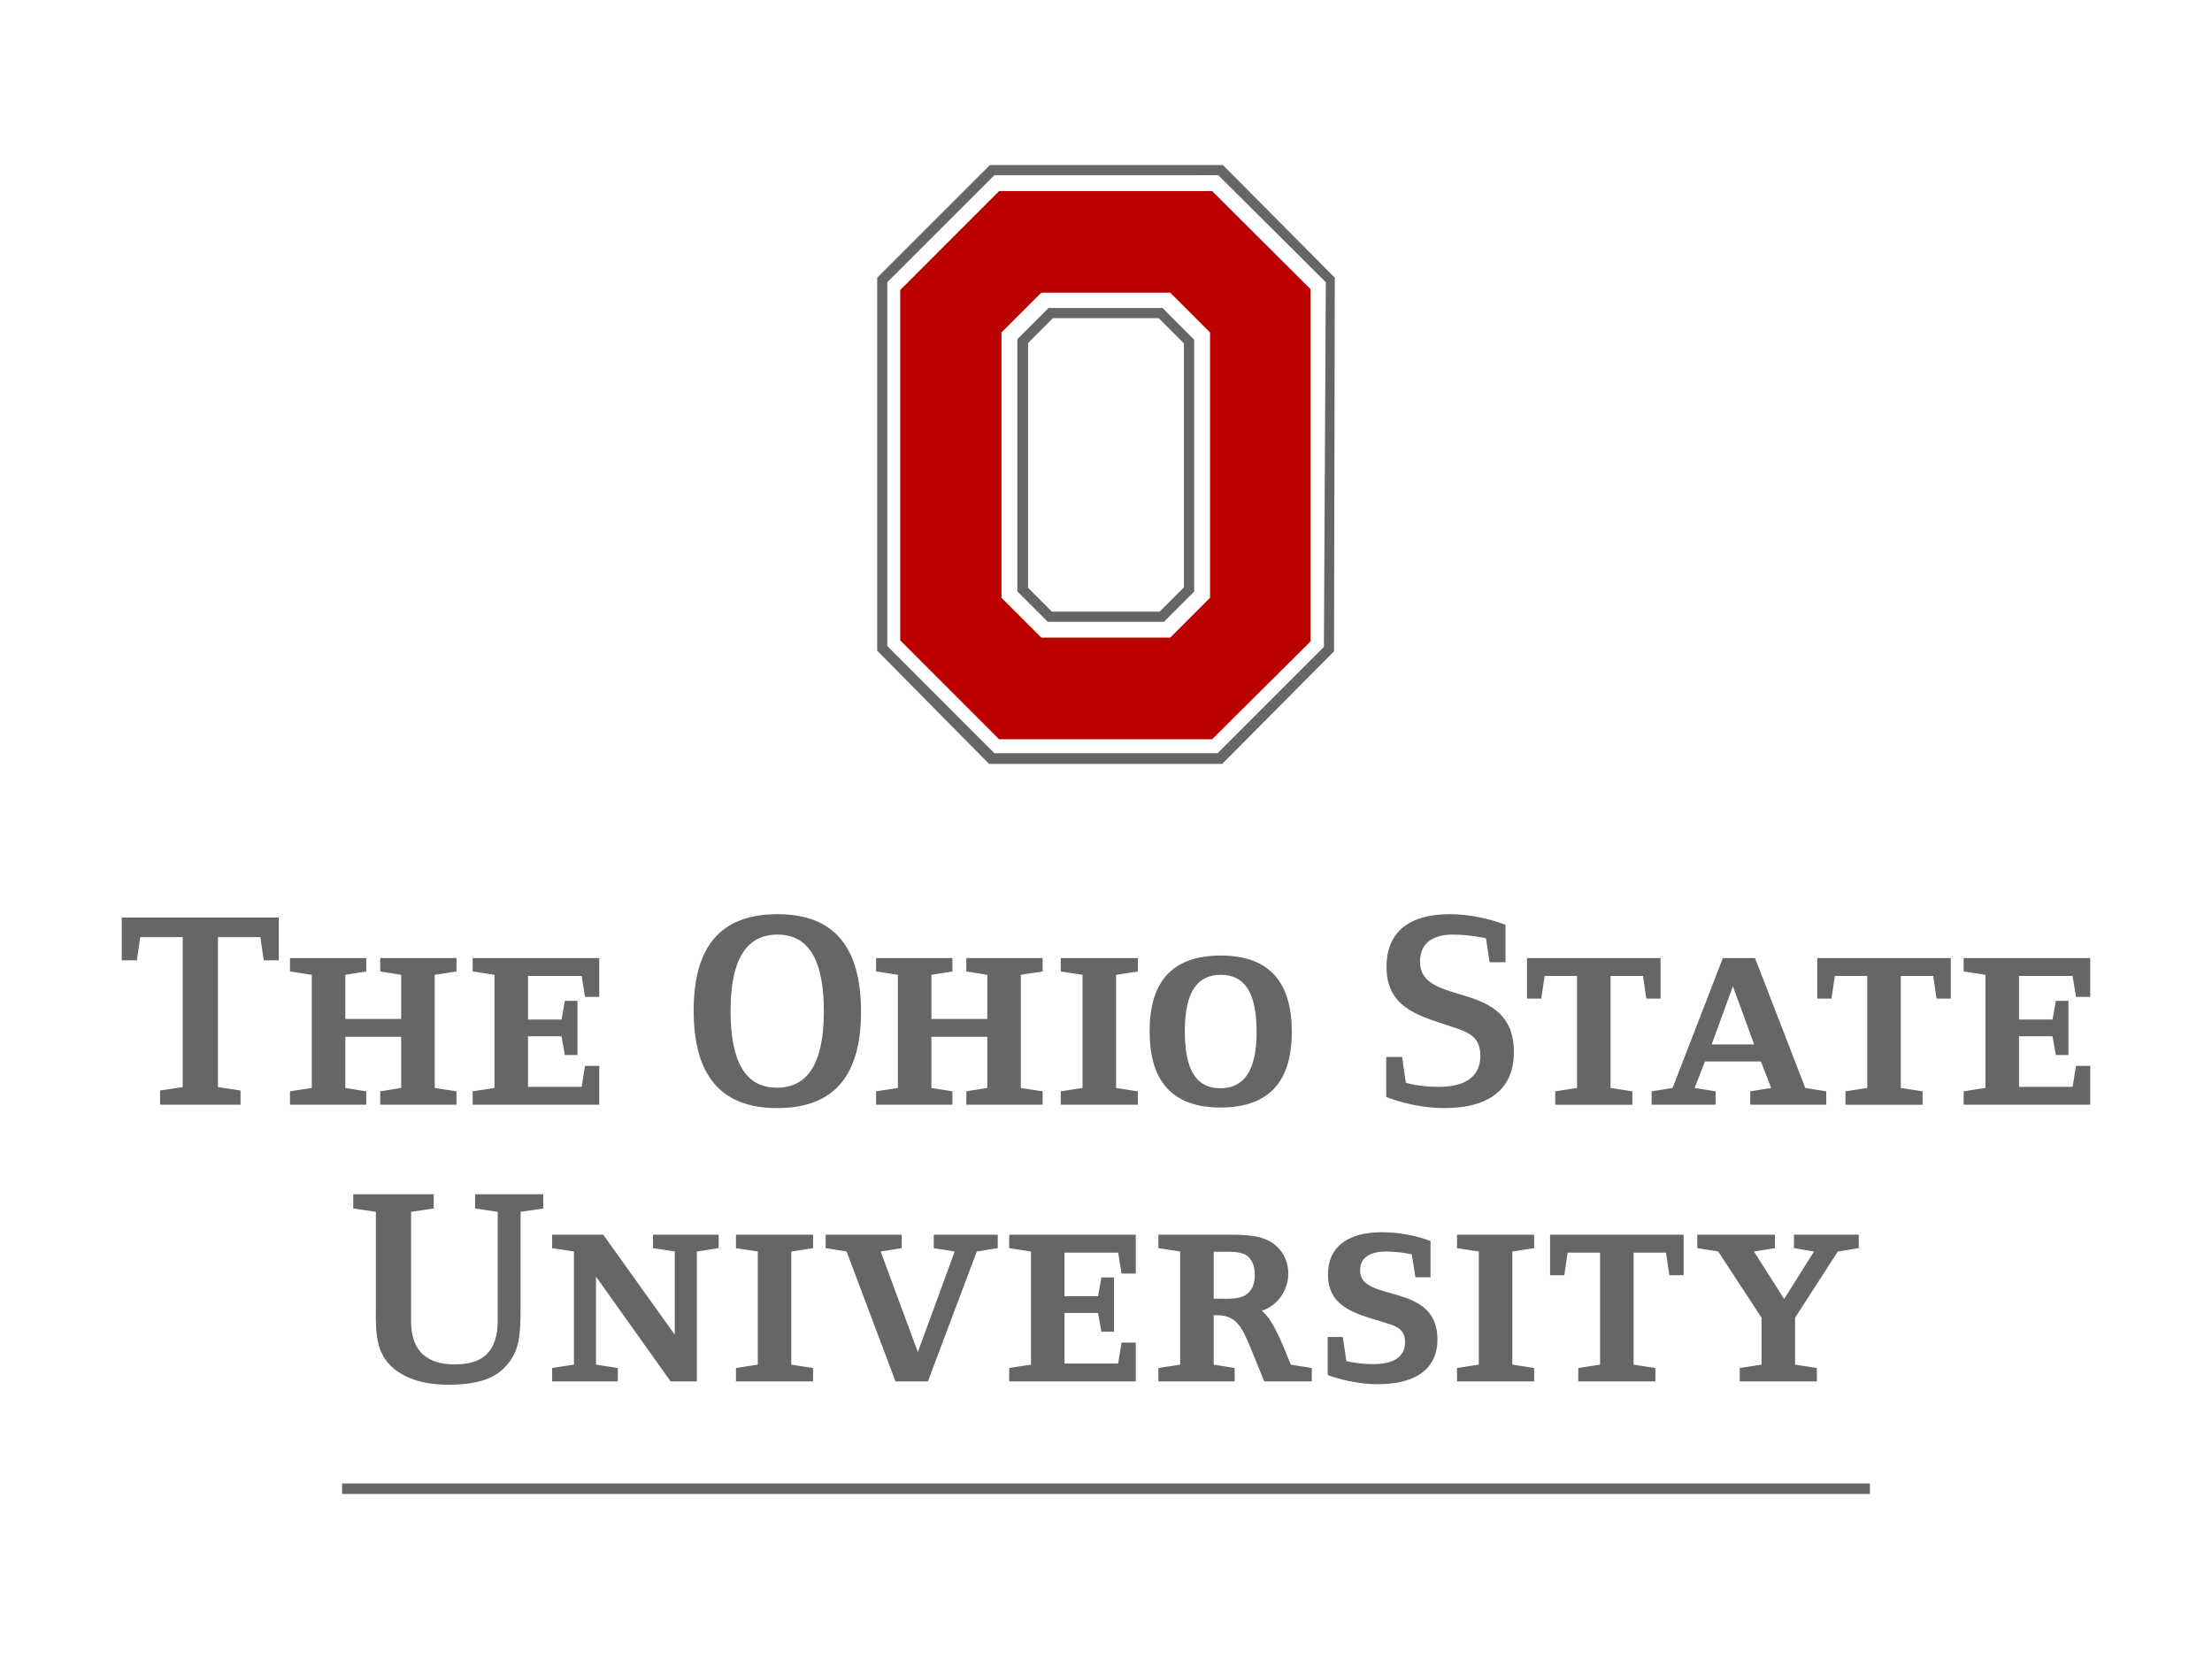
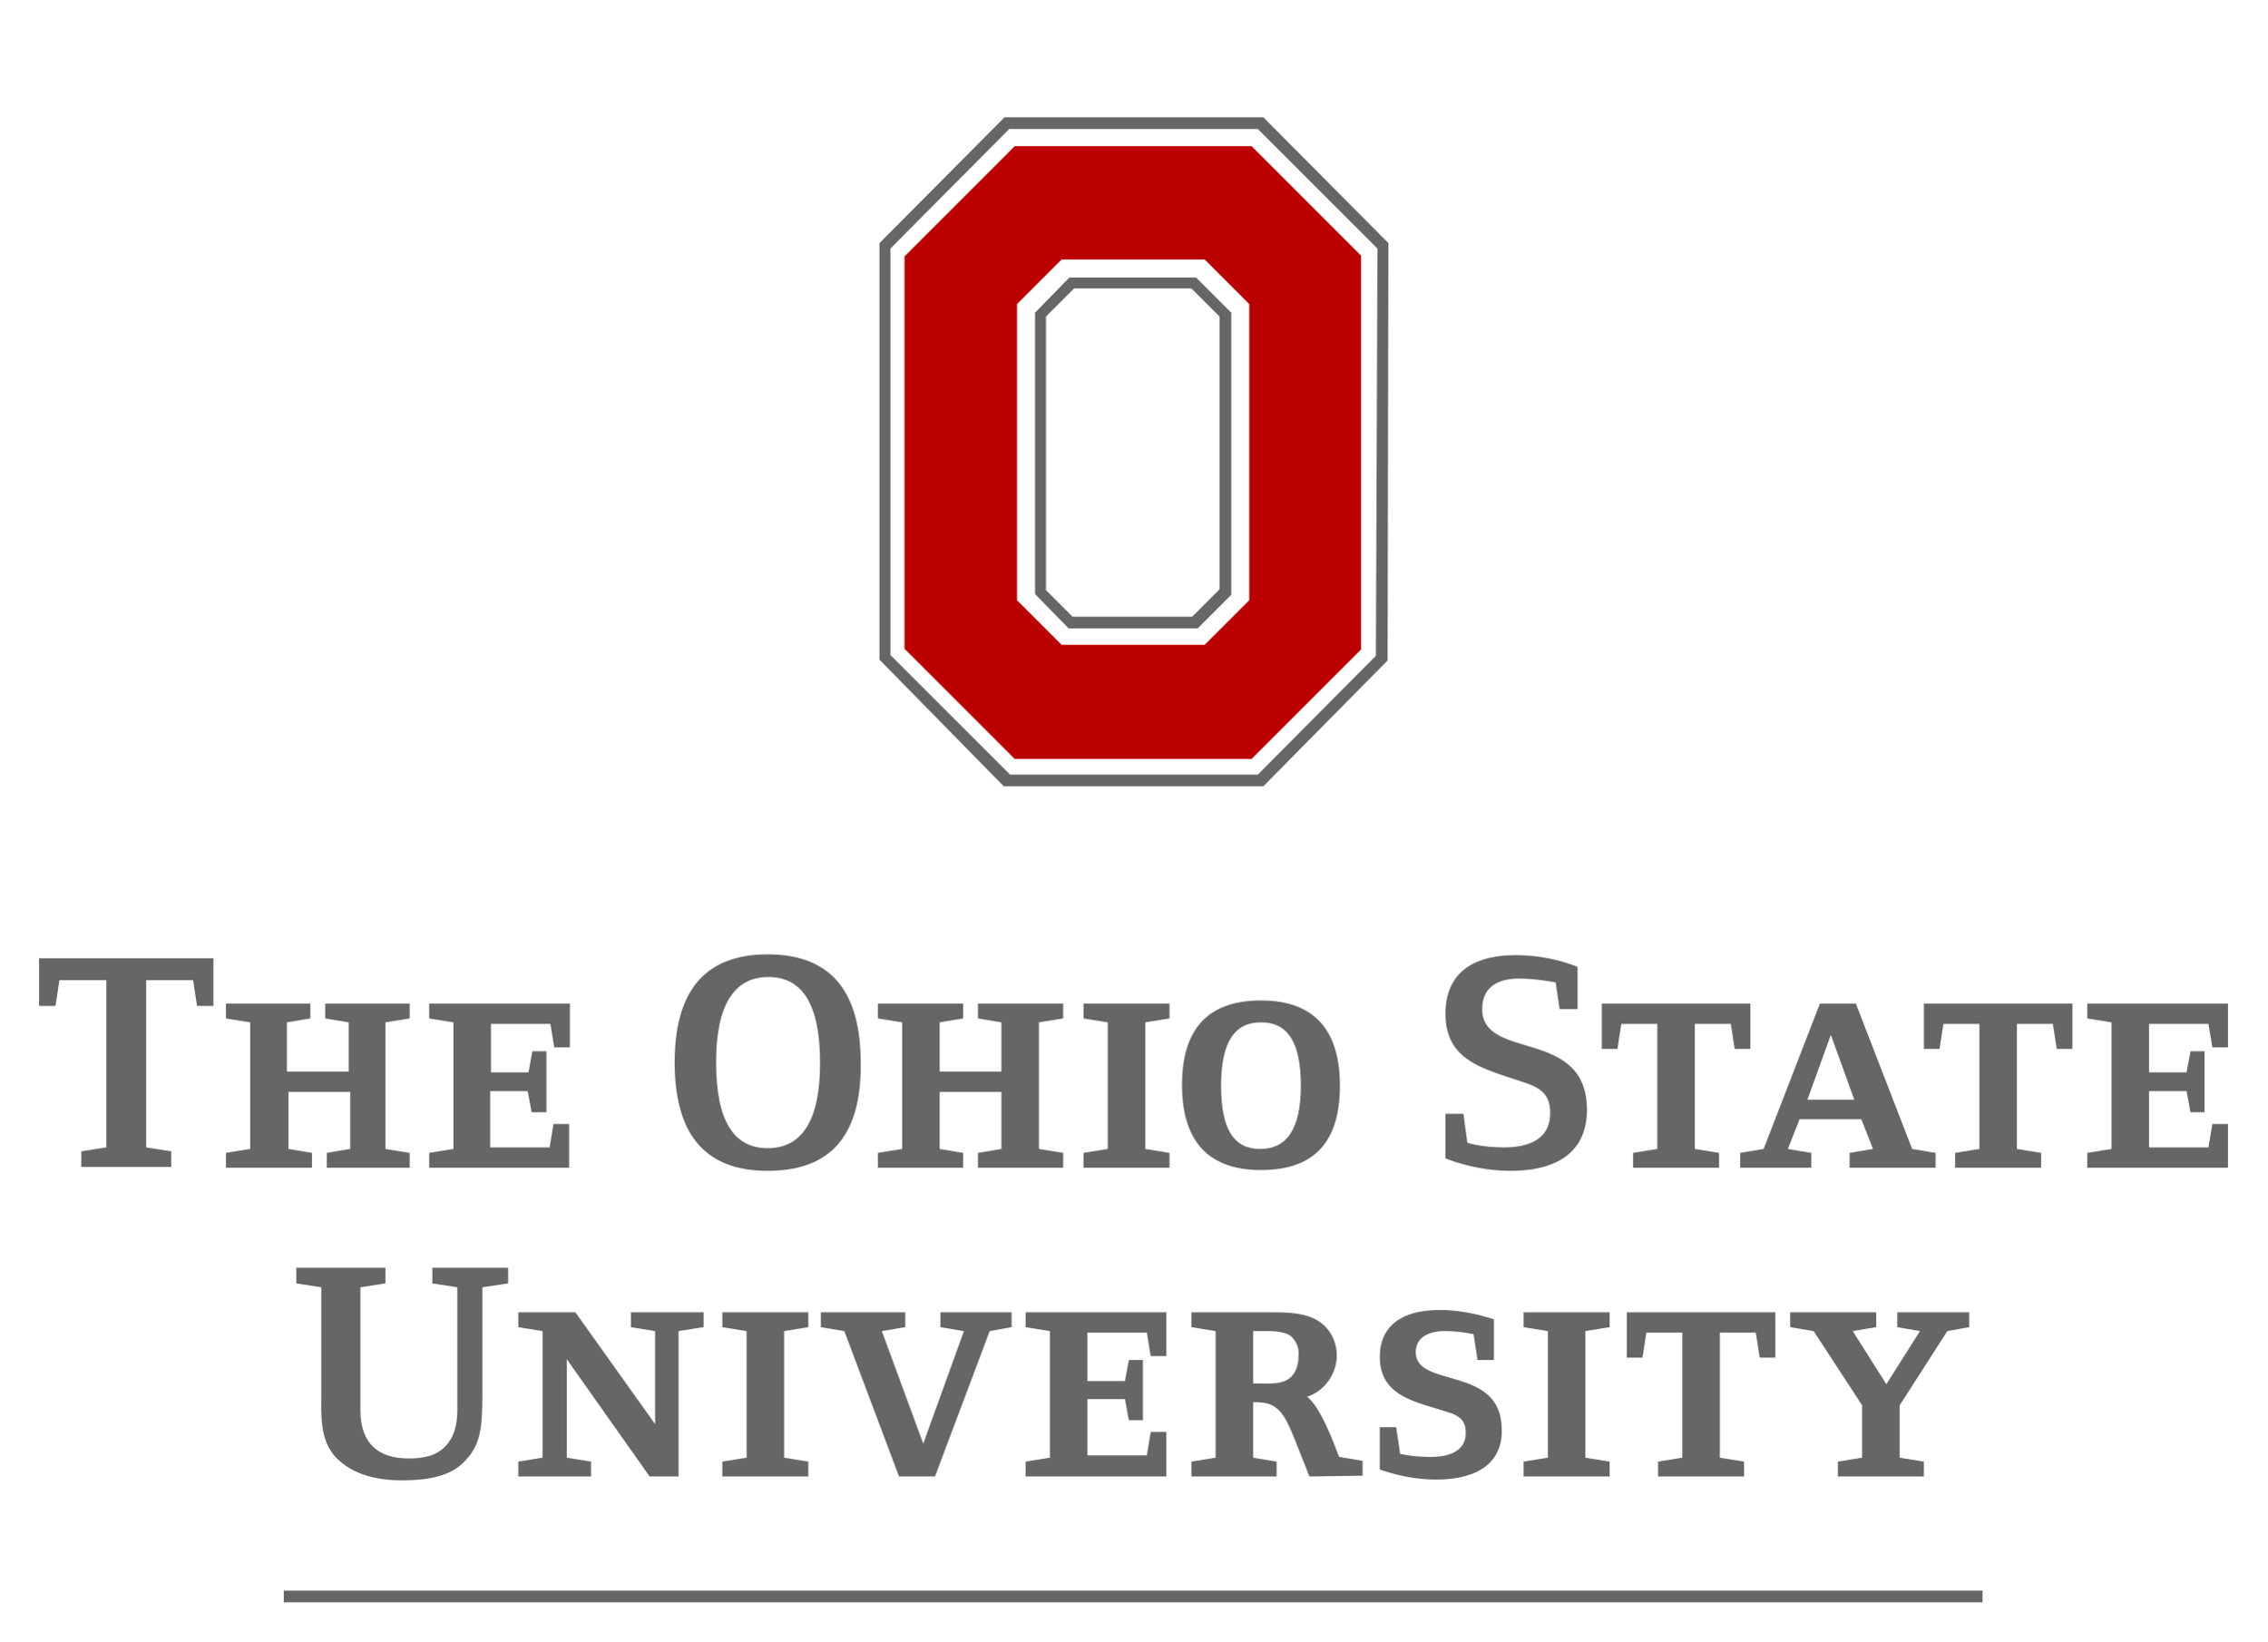
- <svg xmlns="http://www.w3.org/2000/svg" id="Layer_1" width="288" height="216" viewBox="143.78 36 288 216">
-   <path fill="#B00" d="M274.167 79.29l5.183-5.184h16.795l5.182 5.184v34.538l-5.182 5.182H279.35l-5.183-5.182V79.29zm40.245-5.638l-12.811-12.776h-27.736l-12.877 12.885v45.609l12.876 12.884h27.737l12.811-12.742v-45.86z" />
-   <path fill="#666" d="M259.306 120.112V72.745l13.944-13.929 29.148-.003 14 13.932-.246 47.467-13.854 13.853-29.048-.001-13.944-13.952zm13.355-62.624L257.99 72.154v48.56l14.569 14.753h30.345L317.47 120.8l.1-48.646-14.566-14.666h-30.343z" />
-   <path fill="#666" d="M280.868 77.427h13.775l3.285 3.285v31.761l-3.162 3.164h-14.023l-3.115-3.116V80.668l3.24-3.241zm18.388 2.789l-4.115-4.115h-14.847l-4.058 4.059v32.834l3.97 3.969h15.115l3.938-3.937v-32.81h-.003zm-121.14 80.814l-.437-3.021h-5.527v19.533l2.944.437v1.854h-10.475v-1.854l2.945-.437V158.01h-5.528l-.437 3.021h-1.966v-5.566h20.444v5.566l-1.963-.001zm15.169 18.805v-1.746l2.728-.438v-6.656h-7.274v6.656l2.728.438v1.746h-9.93v-1.746l2.837-.438v-14.73l-2.837-.438v-1.746h9.93v1.746l-2.728.438v5.746h7.274v-5.746l-2.728-.438v-1.746h9.93v1.746l-2.836.438v14.73l2.836.438v1.746h-9.93zm28.516 0h-16.478v-1.746l2.837-.438v-14.73l-2.837-.438v-1.746h16.478v5.057h-1.854l-.438-2.727h-6.982v5.674h4.363l.438-2.438h1.636v7.058h-1.636l-.438-2.438h-4.363v6.584h6.982l.438-2.729h1.854v5.057zm23.169.437c-7.565 0-10.875-4.513-10.875-12.695 0-8.148 3.346-12.551 10.913-12.551 7.565 0 10.876 4.512 10.876 12.694 0 8.15-3.346 12.552-10.914 12.552zm.038-22.589c-4.038 0-6.11 3.238-6.11 9.93 0 6.73 2 10.005 6.037 10.005 4.039 0 6.111-3.238 6.111-9.931-.001-6.731-2.001-10.004-6.038-10.004zm24.588 22.152v-1.746l2.728-.438v-6.656h-7.273v6.656l2.729.438v1.746h-9.932v-1.746l2.837-.438v-14.73l-2.837-.438v-1.746h9.932v1.746l-2.729.438v5.746h7.273v-5.746l-2.728-.438v-1.746h9.931v1.746l-2.837.438v14.73l2.837.438v1.746h-9.931zm12.294 0v-1.746l2.837-.438v-14.73l-2.837-.438v-1.746h10.04v1.746l-2.838.438v14.73l2.838.438v1.746h-10.04zm20.807.363c-6.439 0-9.24-3.603-9.24-9.93 0-6.328 2.836-9.857 9.275-9.857 6.438 0 9.238 3.602 9.238 9.93.001 6.33-2.835 9.857-9.273 9.857zm.035-17.277c-3.057 0-4.691 2.219-4.691 7.348 0 5.164 1.562 7.42 4.619 7.42 3.055 0 4.729-2.219 4.729-7.348 0-5.164-1.602-7.42-4.657-7.42zm29.135 17.351c-4.219 0-7.602-1.455-7.602-1.455v-5.201h2.072l.473 3.346s1.564.545 4.33.545c2.836 0 5.383-.945 5.383-4.037 0-2.801-1.965-3.201-4.365-4.002-3.818-1.273-7.857-2.363-7.857-7.602 0-4.256 2.656-6.84 8.223-6.84 2.547 0 5.199.584 7.273 1.383v4.875h-2.074l-.471-3.129s-2.184-.473-4.295-.473c-2.109 0-4.291.729-4.291 3.528 0 6.074 12.223 2.072 12.223 11.785 0 4.586-2.983 7.277-9.022 7.277zm26.262-14.259l-.436-2.945h-4.221v14.584l2.838.438v1.746h-10.039v-1.746l2.838-.438v-14.584h-4.221l-.436 2.945h-1.857v-5.275h17.389v5.275h-1.855zm13.531 13.822v-1.746l2.727-.438-1.344-3.453h-7.275l-1.348 3.453 2.73.438v1.746h-8.33v-1.746l2.729-.438 6.547-16.914h4.184l6.547 16.914 2.729.438v1.746h-9.896zm-2.258-15.422l-2.764 7.566h5.529l-2.765-7.566zm26.516 1.6l-.438-2.945h-4.219v14.584l2.838.438v1.746h-10.041v-1.746l2.838-.438v-14.584h-4.221l-.436 2.945h-1.855v-5.275h17.389v5.275h-1.855zm20.006 13.822h-16.479v-1.746l2.838-.438v-14.73l-2.838-.438v-1.746h16.479v5.057h-1.854l-.439-2.727h-6.98v5.674h4.361l.439-2.438h1.637v7.058h-1.637l-.439-2.438h-4.361v6.584h6.98l.439-2.729h1.854v5.057zM211.56 193.778v12.44c0 4.183-.255 6.002-2.219 7.966-1.419 1.42-3.747 2.108-7.202 2.108-3.42 0-5.966-.944-7.566-2.545-2.072-2.074-1.854-5.166-1.854-7.856v-12.113l-2.946-.437v-1.854h10.476v1.854l-2.947.437v14.26c0 4.002 2.22 5.602 5.639 5.602 1.82 0 3.312-.363 4.293-1.418.873-.91 1.346-2.328 1.346-4.184v-14.26l-2.946-.437v-1.854h8.875v1.854l-2.949.437zm22.951 5.166v16.914h-3.419l-9.713-13.642v11.457l2.838.438v1.746h-8.548v-1.746l2.837-.438v-14.729l-2.837-.438v-1.746h6.657l9.312 13.023v-10.841l-2.836-.438v-1.746h8.547v1.746l-2.838.44zm5.092 16.914v-1.746l2.839-.438v-14.729l-2.839-.438v-1.746h10.039v1.746l-2.837.438v14.729l2.837.438v1.746h-10.039zm31.355-16.914l-6.366 16.914h-4.22l-6.367-16.914-2.726-.438v-1.746h9.892v1.746l-2.728.438 4.839 13.096 4.8-13.096-2.727-.438v-1.746h8.329v1.746l-2.726.438zm20.698 16.914h-16.479v-1.746l2.836-.438v-14.729l-2.836-.438v-1.746h16.479v5.058h-1.857l-.436-2.729h-6.985v5.677h4.365l.438-2.438h1.637v7.057h-1.637l-.438-2.438h-4.365v6.584h6.985l.436-2.729h1.857v5.055zm16.731 0l-1.783-4.365c-1.201-2.91-1.928-4.256-4.473-4.256h-.328v6.438l2.729.438v1.746H294.6v-1.746l2.836-.438v-14.73l-2.836-.438v-1.746h9.641c1.963 0 4.254.109 5.746 1.492.98.91 1.527 2.146 1.527 3.564 0 2.219-1.455 4.219-3.455 4.838 1.6 1.199 2.982 5.129 3.783 7.02l2.729.438v1.746h-6.184v-.001zm-2.037-16.187c-.729-.764-2.293-.691-3.273-.691h-1.273v6.111h.766c1.234 0 2.945.146 3.854-.873.582-.654.729-1.418.729-2.254-.005-.838-.184-1.637-.803-2.293zm16.839 16.551c-3.564 0-6.547-1.199-6.547-1.199v-4.946h1.965l.471 3.127s1.383.401 3.531.401c2.328 0 4.107-.766 4.107-2.84 0-1.453-.799-1.963-2-2.363-3.527-1.2-8.039-1.709-8.039-6.475 0-3.42 2.365-5.494 7.057-5.494 2.146 0 4.365.438 6.295 1.129v4.729h-1.965l-.473-2.981s-1.602-.363-3.383-.363c-1.783 0-3.348.617-3.348 2.473 0 4.258 10.076 1.42 10.076 8.984.002 3.708-2.69 5.818-7.747 5.818zm10.295-.364v-1.746l2.836-.438v-14.729l-2.836-.438v-1.746h10.039v1.746l-2.838.438v14.729l2.838.438v1.746h-10.039zm27.645-13.822l-.438-2.947h-4.219v14.586l2.838.438v1.746h-10.04v-1.746l2.838-.438v-14.586h-4.223l-.434 2.947h-1.855v-5.275h17.389v5.275h-1.856zm21.933-3.092l-5.566 8.621v6.108l2.838.438v1.746h-10.039v-1.746l2.838-.438v-6.108l-5.641-8.621-2.729-.438v-1.746h10.113v1.746l-2.729.438 3.928 6.184 3.893-6.184-2.619-.438v-1.746h8.439v1.746l-2.726.438zm-194.743 30.198v1.371h198.923v-1.371z" />
+ <svg xmlns="http://www.w3.org/2000/svg" version="1.1" id="Layer_1" x="0px" y="0px" viewBox="0 0 290 210" style="enable-background:new 0 0 290 210;" xml:space="preserve">
+   <style type="text/css">
+ 	.st0{fill:#BB0000;}
+ 	.st1{fill:#666666;}
+ </style>
+   <g>
+     <path class="st0" d="M130.1,38.9l5.7-5.7h18.3l5.7,5.7v37.9l-5.7,5.7h-18.3l-5.7-5.7V38.9z M174.1,32.7l-14-14h-30.3l-14.1,14.1V83   l14.1,14.1h30.3l14-14V32.7z" />
+     <path class="st1" d="M113.9,83.8v-52l15.2-15.3l31.8,0l15.3,15.3L176,83.9l-15.1,15.2l-31.7,0L113.9,83.8z M128.5,15l-16,16.1v53.3   l15.9,16.2h33.2l15.9-16.1l0.1-53.4L161.6,15C161.6,15,128.5,15,128.5,15z" />
+     <path class="st1" d="M137.4,36.9h15l3.6,3.6v34.9l-3.5,3.5h-15.3l-3.4-3.4v-35L137.4,36.9z M157.5,40l-4.5-4.5h-16.2l-4.4,4.5V76   l4.3,4.4h16.5l4.3-4.3L157.5,40L157.5,40L157.5,40z M25.2,128.7l-0.5-3.3h-6v21.4l3.2,0.5v2H10.4v-2l3.2-0.5v-21.4h-6l-0.5,3.3H5   v-6.1h22.3v6.1L25.2,128.7L25.2,128.7z M41.8,149.4v-1.9l3-0.5v-7.3h-7.9v7.3l3,0.5v1.9H28.9v-1.9L32,147v-16.2l-3.1-0.5v-1.9h10.8   v1.9l-3,0.5v6.3h7.9v-6.3l-3-0.5v-1.9h10.8v1.9l-3.1,0.5V147l3.1,0.5v1.9H41.8L41.8,149.4z M72.9,149.4h-18v-1.9L58,147v-16.2   l-3.1-0.5v-1.9h18v5.6h-2l-0.5-3h-7.6v6.2h4.8l0.5-2.7h1.8v7.8H68l-0.5-2.7h-4.8v7.2h7.6l0.5-3h2V149.4L72.9,149.4z M98.2,149.8   c-8.3,0-11.9-5-11.9-13.9c0-8.9,3.7-13.8,11.9-13.8c8.3,0,11.9,5,11.9,13.9C110.2,145,106.5,149.8,98.2,149.8L98.2,149.8z    M98.3,125c-4.4,0-6.7,3.6-6.7,10.9c0,7.4,2.2,11,6.6,11c4.4,0,6.7-3.6,6.7-10.9C104.9,128.6,102.7,125,98.3,125z M125.1,149.4   v-1.9l3-0.5v-7.3h-7.9v7.3l3,0.5v1.9h-10.9v-1.9l3.1-0.5v-16.2l-3.1-0.5v-1.9h10.9v1.9l-3,0.5v6.3h7.9v-6.3l-3-0.5v-1.9H136v1.9   l-3.1,0.5V147l3.1,0.5v1.9H125.1z M138.6,149.4v-1.9l3.1-0.5v-16.2l-3.1-0.5v-1.9h11v1.9l-3.1,0.5V147l3.1,0.5v1.9H138.6z    M161.3,149.7c-7,0-10.1-4-10.1-10.9c0-6.9,3.1-10.8,10.1-10.8c7,0,10.1,4,10.1,10.9C171.4,145.9,168.3,149.7,161.3,149.7z    M161.3,130.8c-3.3,0-5.1,2.4-5.1,8.1c0,5.7,1.7,8.1,5,8.1c3.3,0,5.2-2.4,5.2-8.1C166.4,133.3,164.7,130.8,161.3,130.8L161.3,130.8   z M193.2,149.8c-4.6,0-8.3-1.6-8.3-1.6v-5.7h2.3l0.5,3.7c0,0,1.7,0.6,4.7,0.6c3.1,0,5.9-1,5.9-4.4c0-3.1-2.1-3.5-4.8-4.4   c-4.2-1.4-8.6-2.6-8.6-8.3c0-4.7,2.9-7.5,9-7.5c2.8,0,5.7,0.6,7.9,1.5v5.4h-2.3l-0.5-3.4c0,0-2.4-0.5-4.7-0.5   c-2.3,0-4.7,0.8-4.7,3.9c0,6.7,13.4,2.3,13.4,12.9C203,146.9,199.8,149.8,193.2,149.8L193.2,149.8z M221.9,134.2l-0.5-3.2h-4.6v16   l3.1,0.5v1.9h-11v-1.9l3.1-0.5v-16h-4.6l-0.5,3.2h-2v-5.8h19v5.8H221.9z M236.6,149.4v-1.9l3-0.5l-1.5-3.8h-7.9l-1.5,3.8l3,0.5v1.9   h-9.1v-1.9l3-0.5l7.2-18.6h4.6l7.2,18.6l3,0.5v1.9H236.6L236.6,149.4z M234.2,132.4l-3,8.3h6L234.2,132.4L234.2,132.4z    M263.1,134.2l-0.5-3.2h-4.6v16l3.1,0.5v1.9h-11v-1.9l3.1-0.5v-16h-4.6l-0.5,3.2h-2v-5.8h19v5.8H263.1L263.1,134.2z M285,149.4h-18   v-1.9l3.1-0.5v-16.2l-3.1-0.5v-1.9h18v5.6h-2l-0.5-3h-7.6v6.2h4.8l0.5-2.7h1.8v7.8h-1.8l-0.5-2.7h-4.8v7.2h7.6l0.5-3h2V149.4   L285,149.4z M61.7,164.7v13.7c0,4.6-0.3,6.6-2.4,8.7c-1.6,1.6-4.1,2.3-7.9,2.3c-3.7,0-6.5-1-8.3-2.8c-2.3-2.3-2-5.7-2-8.6v-13.3   l-3.2-0.5v-2h11.4v2l-3.2,0.5v15.7c0,4.4,2.4,6.2,6.2,6.2c2,0,3.6-0.4,4.7-1.6c1-1,1.5-2.6,1.5-4.6v-15.7l-3.2-0.5v-2H65v2   L61.7,164.7z M86.8,170.3v18.6h-3.7l-10.6-15v12.6l3.1,0.5v1.9h-9.3V187l3.1-0.5v-16.2l-3.1-0.5v-1.9h7.3l10.2,14.3v-11.9l-3.1-0.5   v-1.9h9.3v1.9L86.8,170.3L86.8,170.3z M92.4,188.9V187l3.1-0.5v-16.2l-3.1-0.5v-1.9h11v1.9l-3.1,0.5v16.2l3.1,0.5v1.9H92.4z    M126.6,170.3l-7,18.6h-4.6l-7-18.6l-3-0.5v-1.9h10.8v1.9l-3,0.5l5.3,14.4l5.2-14.4l-3-0.5v-1.9h9.1v1.9L126.6,170.3z M149.2,188.9   h-18V187l3.1-0.5v-16.2l-3.1-0.5v-1.9h18v5.6h-2l-0.5-3h-7.6v6.2h4.8l0.5-2.7h1.8v7.7h-1.8l-0.5-2.7h-4.8v7.2h7.6l0.5-3h2V188.9   L149.2,188.9z M167.5,188.9l-1.9-4.8c-1.3-3.2-2.1-4.7-4.9-4.7h-0.4v7.1l3,0.5v1.9h-10.9V187l3.1-0.5v-16.2l-3.1-0.5v-1.9H163   c2.1,0,4.6,0.1,6.3,1.6c1.1,1,1.7,2.4,1.7,3.9c0,2.4-1.6,4.6-3.8,5.3c1.7,1.3,3.3,5.6,4.1,7.7l3,0.5v1.9L167.5,188.9L167.5,188.9   L167.5,188.9z M165.3,171.1c-0.8-0.8-2.5-0.8-3.6-0.8h-1.4v6.7h0.8c1.3,0,3.2,0.2,4.2-1c0.6-0.7,0.8-1.6,0.8-2.5   C166.2,172.7,166,171.9,165.3,171.1L165.3,171.1z M183.7,189.3c-3.9,0-7.2-1.3-7.2-1.3v-5.4h2.1l0.5,3.4c0,0,1.5,0.4,3.9,0.4   c2.5,0,4.5-0.8,4.5-3.1c0-1.6-0.9-2.2-2.2-2.6c-3.9-1.3-8.8-1.9-8.8-7.1c0-3.8,2.6-6,7.7-6c2.3,0,4.8,0.5,6.9,1.2v5.2H189l-0.5-3.3   c0,0-1.8-0.4-3.7-0.4c-1.9,0-3.7,0.7-3.7,2.7c0,4.7,11,1.6,11,9.9C192.2,187,189.2,189.3,183.7,189.3L183.7,189.3z M194.9,188.9   V187l3.1-0.5v-16.2l-3.1-0.5v-1.9h11v1.9l-3.1,0.5v16.2l3.1,0.5v1.9H194.9z M225.1,173.7l-0.5-3.2H220v16l3.1,0.5v1.9h-11V187   l3.1-0.5v-16h-4.6l-0.5,3.2h-2v-5.8h19v5.8H225.1L225.1,173.7z M249.1,170.3l-6.1,9.5v6.7l3.1,0.5v1.9h-11V187l3.1-0.5v-6.7   l-6.2-9.5l-3-0.5v-1.9h11v1.9l-3,0.5l4.3,6.8l4.3-6.8l-2.9-0.5v-1.9h9.2v1.9L249.1,170.3L249.1,170.3z M36.3,203.5v1.5h217.3v-1.5   H36.3z" />
+   </g>
</svg>
